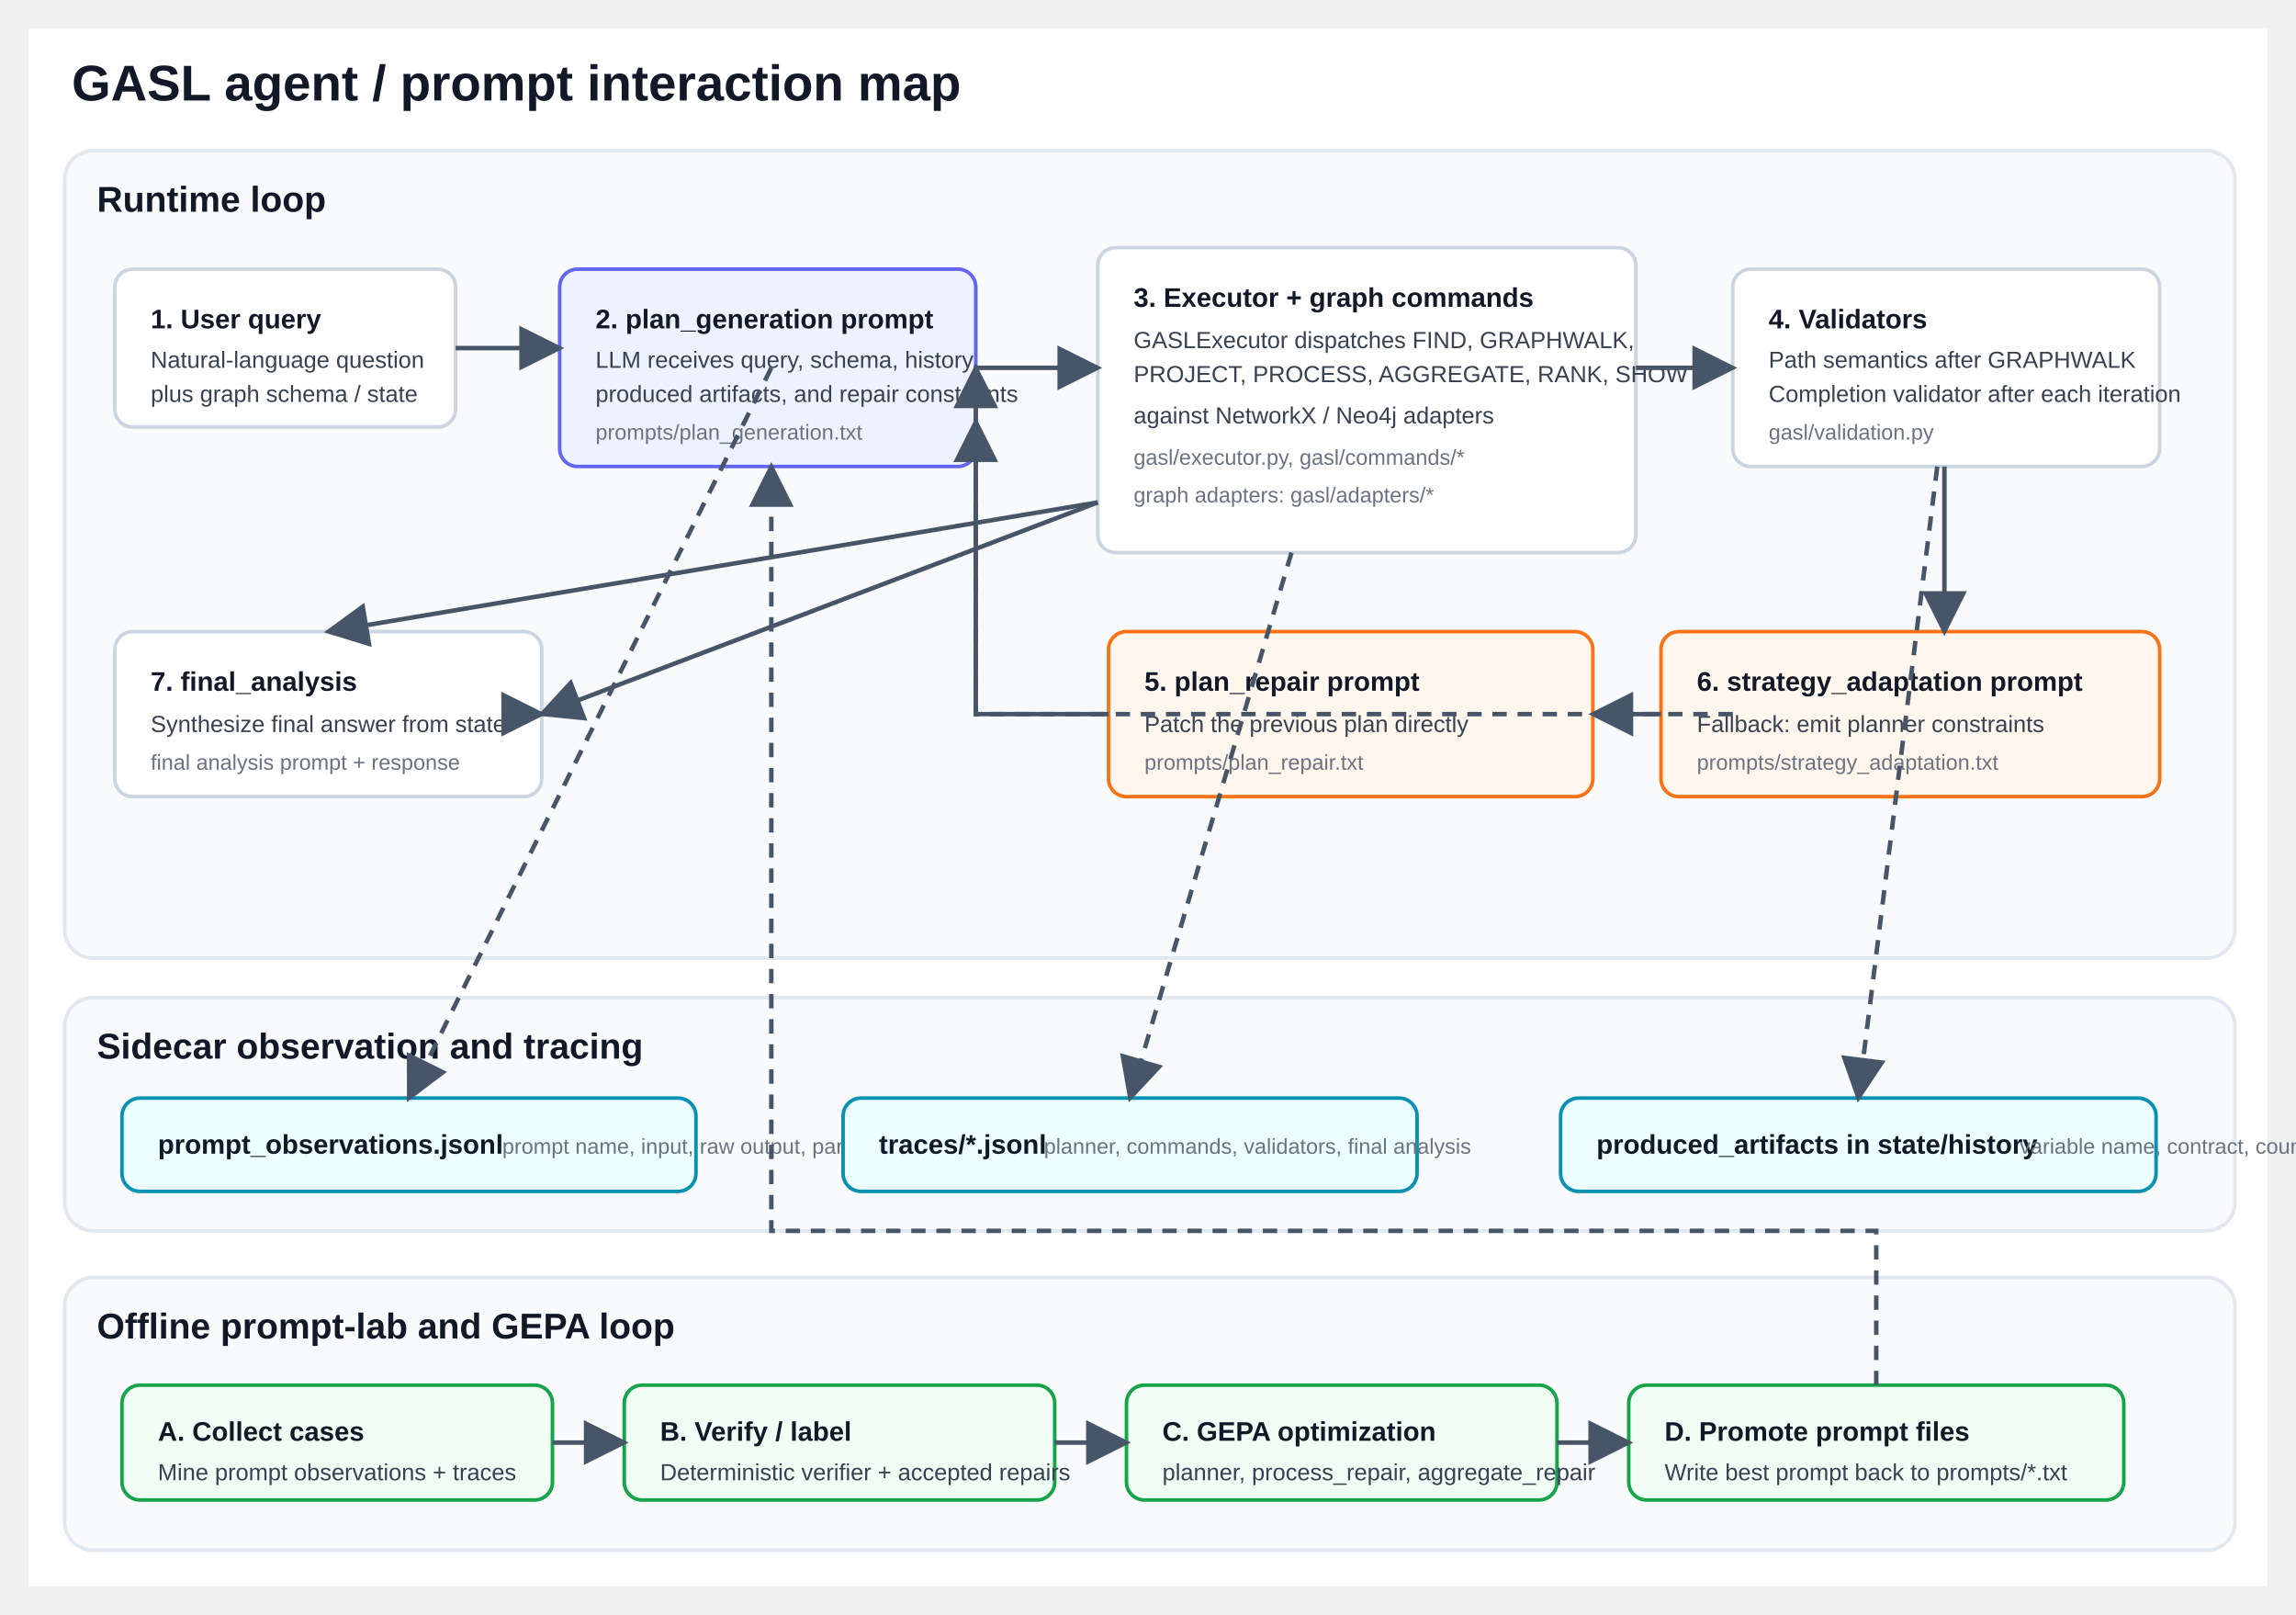
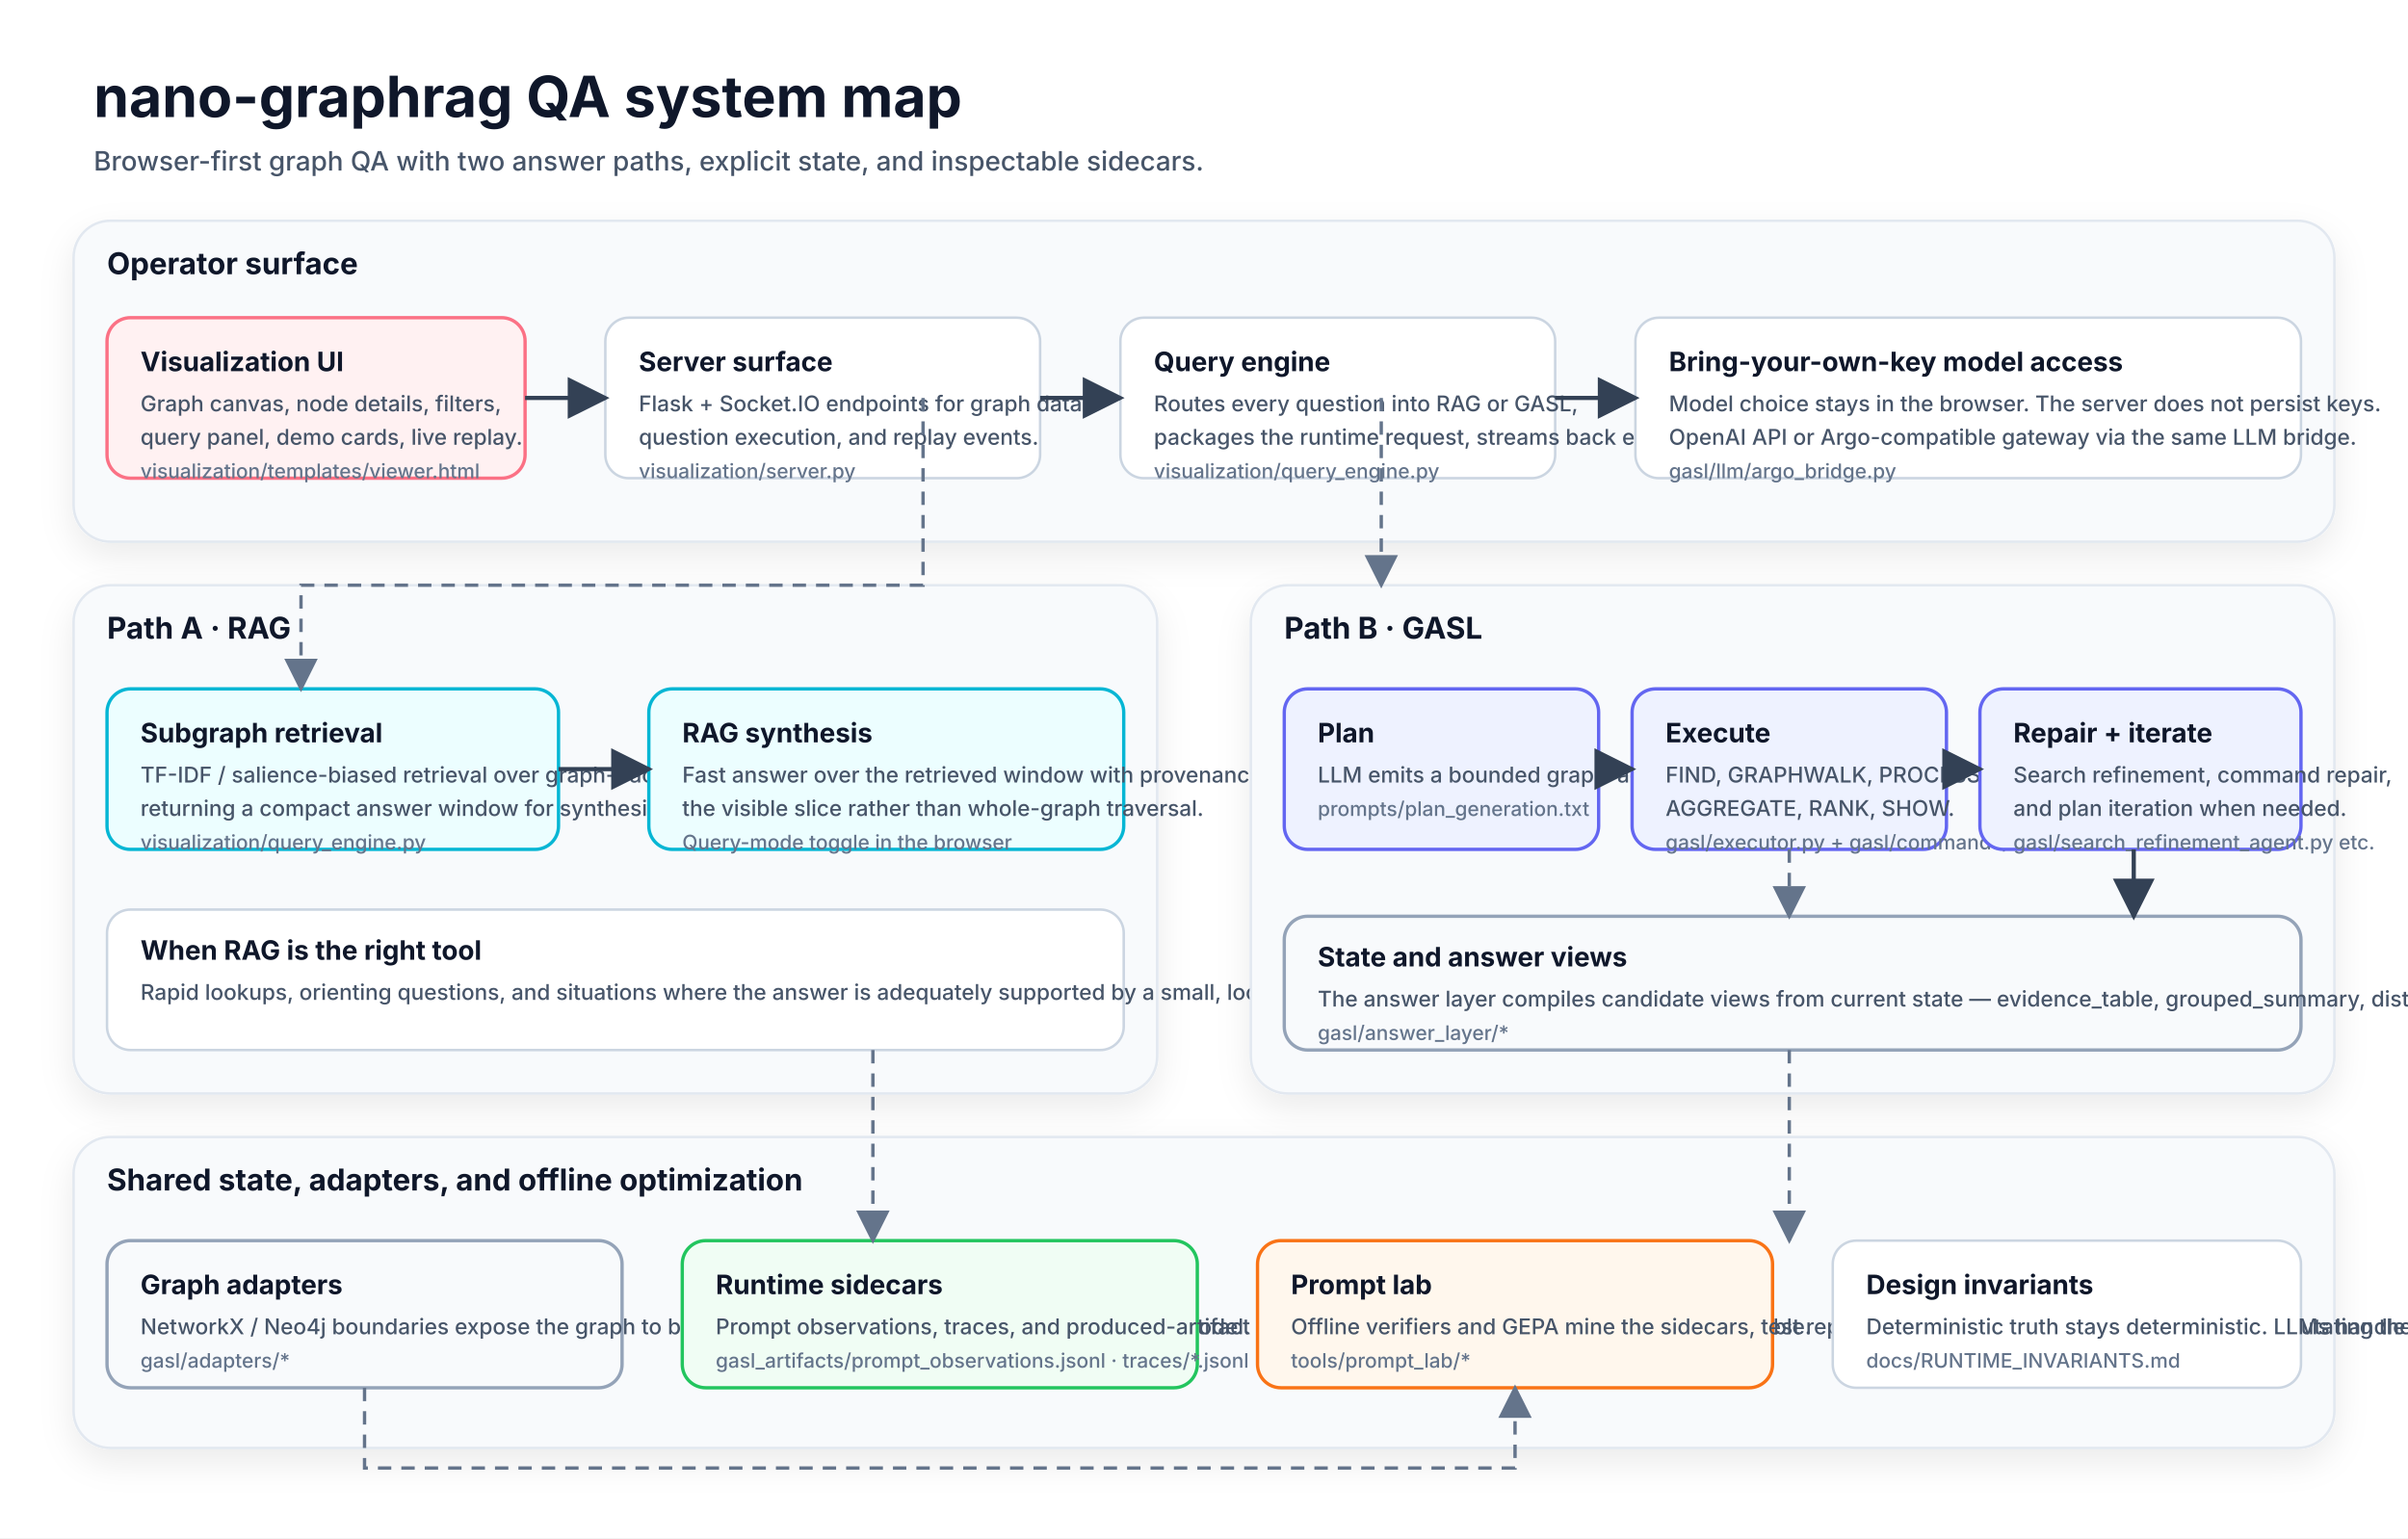
- <svg xmlns="http://www.w3.org/2000/svg" width="1280" height="900" viewBox="0 0 1280 900" fill="none">
+ <svg xmlns="http://www.w3.org/2000/svg" width="1440" height="920" viewBox="0 0 1440 920" fill="none">
  <defs>
    <style>
-       .title { font: 700 28px Arial, sans-serif; fill: #111827; }
-       .section { font: 700 20px Arial, sans-serif; fill: #111827; }
-       .label { font: 600 15px Arial, sans-serif; fill: #111827; }
-       .body { font: 400 13px Arial, sans-serif; fill: #374151; }
-       .small { font: 400 12px Arial, sans-serif; fill: #6b7280; }
-       .box { fill: #ffffff; stroke: #cbd5e1; stroke-width: 2; rx: 10; ry: 10; }
-       .group { fill: #f8fafc; stroke: #e2e8f0; stroke-width: 2; rx: 16; ry: 16; }
-       .accent { fill: #eef2ff; stroke: #6366f1; stroke-width: 2; rx: 10; ry: 10; }
-       .repair { fill: #fff7ed; stroke: #f97316; stroke-width: 2; rx: 10; ry: 10; }
-       .sidecar { fill: #ecfeff; stroke: #0891b2; stroke-width: 2; rx: 10; ry: 10; }
-       .offline { fill: #f0fdf4; stroke: #16a34a; stroke-width: 2; rx: 10; ry: 10; }
-       .arrow { stroke: #475569; stroke-width: 2.5; fill: none; marker-end: url(#arrow); }
-       .dashed { stroke-dasharray: 8 6; }
+       .bg { fill: #ffffff; }
+       .title { font: 700 34px Inter, Arial, sans-serif; fill: #0f172a; }
+       .subtitle { font: 500 16px Inter, Arial, sans-serif; fill: #475569; }
+       .lane-title { font: 700 18px Inter, Arial, sans-serif; fill: #0f172a; }
+       .card-title { font: 700 16px Inter, Arial, sans-serif; fill: #0f172a; }
+       .card-body { font: 500 13px Inter, Arial, sans-serif; fill: #475569; }
+       .tiny { font: 500 12px Inter, Arial, sans-serif; fill: #64748b; }
+       .card { fill: #ffffff; stroke: #cbd5e1; stroke-width: 1.5; rx: 14; ry: 14; }
+       .lane { fill: #f8fafc; stroke: #e2e8f0; stroke-width: 1.5; rx: 22; ry: 22; }
+       .accent-ui { fill: #fff1f2; stroke: #fb7185; stroke-width: 2; rx: 14; ry: 14; }
+       .accent-rag { fill: #ecfeff; stroke: #06b6d4; stroke-width: 2; rx: 14; ry: 14; }
+       .accent-gasl { fill: #eef2ff; stroke: #6366f1; stroke-width: 2; rx: 14; ry: 14; }
+       .accent-state { fill: #f8fafc; stroke: #94a3b8; stroke-width: 2; rx: 14; ry: 14; }
+       .accent-log { fill: #f0fdf4; stroke: #22c55e; stroke-width: 2; rx: 14; ry: 14; }
+       .accent-offline { fill: #fff7ed; stroke: #f97316; stroke-width: 2; rx: 14; ry: 14; }
+       .arrow { stroke: #334155; stroke-width: 2.5; fill: none; marker-end: url(#arrow); }
+       .arrow-soft { stroke: #64748b; stroke-width: 2; fill: none; stroke-dasharray: 8 6; marker-end: url(#arrow-soft); }
    </style>
    <marker id="arrow" markerWidth="10" markerHeight="10" refX="9" refY="5" orient="auto" markerUnits="strokeWidth">
-       <path d="M0,0 L10,5 L0,10 z" fill="#475569" />
+       <path d="M0,0 L10,5 L0,10 z" fill="#334155" />
    </marker>
+     <marker id="arrow-soft" markerWidth="10" markerHeight="10" refX="9" refY="5" orient="auto" markerUnits="strokeWidth">
+       <path d="M0,0 L10,5 L0,10 z" fill="#64748b" />
+     </marker>
+     <filter id="shadow" x="-10%" y="-10%" width="120%" height="130%">
+       <feDropShadow dx="0" dy="8" stdDeviation="10" flood-color="#0f172a" flood-opacity="0.08" />
+     </filter>
  </defs>
-   <rect x="16" y="16" width="1248" height="868" fill="#ffffff" />
-   <text x="40" y="56" class="title">GASL agent / prompt interaction map</text>
-   <rect x="36" y="84" width="1210" height="450" class="group" />
-   <text x="54" y="118" class="section">Runtime loop</text>
-   <rect x="64" y="150" width="190" height="88" class="box" />
-   <text x="84" y="183" class="label">1. User query</text>
-   <text x="84" y="205" class="body">Natural-language question</text>
-   <text x="84" y="224" class="body">plus graph schema / state</text>
-   <rect x="312" y="150" width="232" height="110" class="accent" />
-   <text x="332" y="183" class="label">2. plan_generation prompt</text>
-   <text x="332" y="205" class="body">LLM receives query, schema, history,</text>
-   <text x="332" y="224" class="body">produced artifacts, and repair constraints</text>
-   <text x="332" y="245" class="small">prompts/plan_generation.txt</text>
-   <rect x="612" y="138" width="300" height="170" class="box" />
-   <text x="632" y="171" class="label">3. Executor + graph commands</text>
-   <text x="632" y="194" class="body">GASLExecutor dispatches FIND, GRAPHWALK,</text>
-   <text x="632" y="213" class="body">PROJECT, PROCESS, AGGREGATE, RANK, SHOW</text>
-   <text x="632" y="236" class="body">against NetworkX / Neo4j adapters</text>
-   <text x="632" y="259" class="small">gasl/executor.py, gasl/commands/*</text>
-   <text x="632" y="280" class="small">graph adapters: gasl/adapters/*</text>
-   <rect x="966" y="150" width="238" height="110" class="box" />
-   <text x="986" y="183" class="label">4. Validators</text>
-   <text x="986" y="205" class="body">Path semantics after GRAPHWALK</text>
-   <text x="986" y="224" class="body">Completion validator after each iteration</text>
-   <text x="986" y="245" class="small">gasl/validation.py</text>
-   <rect x="618" y="352" width="270" height="92" class="repair" />
-   <text x="638" y="385" class="label">5. plan_repair prompt</text>
-   <text x="638" y="408" class="body">Patch the previous plan directly</text>
-   <text x="638" y="429" class="small">prompts/plan_repair.txt</text>
-   <rect x="926" y="352" width="278" height="92" class="repair" />
-   <text x="946" y="385" class="label">6. strategy_adaptation prompt</text>
-   <text x="946" y="408" class="body">Fallback: emit planner constraints</text>
-   <text x="946" y="429" class="small">prompts/strategy_adaptation.txt</text>
-   <rect x="64" y="352" width="238" height="92" class="box" />
-   <text x="84" y="385" class="label">7. final_analysis</text>
-   <text x="84" y="408" class="body">Synthesize final answer from state</text>
-   <text x="84" y="429" class="small">final analysis prompt + response</text>
-   <path d="M254 194 L312 194" class="arrow" />
-   <path d="M544 205 L612 205" class="arrow" />
-   <path d="M912 205 L966 205" class="arrow" />
-   <path d="M1084 260 L1084 352" class="arrow" />
-   <path d="M926 398 L888 398 L888 398" class="arrow" />
-   <path d="M618 398 L544 398 L544 205" class="arrow" />
-   <path d="M966 398 L544 398 L544 235" class="arrow dashed" />
-   <path d="M612 280 L302 398 L302 398" class="arrow" />
-   <path d="M302 398 L302 398 L302 398" class="arrow" />
-   <path d="M612 280 L183 352" class="arrow" />
-   <rect x="36" y="556" width="1210" height="130" class="group" />
-   <text x="54" y="590" class="section">Sidecar observation and tracing</text>
-   <rect x="68" y="612" width="320" height="52" class="sidecar" />
-   <text x="88" y="643" class="label">prompt_observations.jsonl</text>
-   <text x="280" y="643" class="small">prompt name, input, raw output, parsed output</text>
-   <rect x="470" y="612" width="320" height="52" class="sidecar" />
-   <text x="490" y="643" class="label">traces/*.jsonl</text>
-   <text x="582" y="643" class="small">planner, commands, validators, final analysis</text>
-   <rect x="870" y="612" width="332" height="52" class="sidecar" />
-   <text x="890" y="643" class="label">produced_artifacts in state/history</text>
-   <text x="1126" y="643" class="small">variable name, contract, counts, grain</text>
-   <path d="M430 205 L228 612" class="arrow dashed" />
-   <path d="M720 308 L630 612" class="arrow dashed" />
-   <path d="M1080 260 L1036 612" class="arrow dashed" />
-   <rect x="36" y="712" width="1210" height="152" class="group" />
-   <text x="54" y="746" class="section">Offline prompt-lab and GEPA loop</text>
-   <rect x="68" y="772" width="240" height="64" class="offline" />
-   <text x="88" y="803" class="label">A. Collect cases</text>
-   <text x="88" y="825" class="body">Mine prompt observations + traces</text>
-   <rect x="348" y="772" width="240" height="64" class="offline" />
-   <text x="368" y="803" class="label">B. Verify / label</text>
-   <text x="368" y="825" class="body">Deterministic verifier + accepted repairs</text>
-   <rect x="628" y="772" width="240" height="64" class="offline" />
-   <text x="648" y="803" class="label">C. GEPA optimization</text>
-   <text x="648" y="825" class="body">planner, process_repair, aggregate_repair</text>
-   <rect x="908" y="772" width="276" height="64" class="offline" />
-   <text x="928" y="803" class="label">D. Promote prompt files</text>
-   <text x="928" y="825" class="body">Write best prompt back to prompts/*.txt</text>
-   <path d="M308 804 L348 804" class="arrow" />
-   <path d="M588 804 L628 804" class="arrow" />
-   <path d="M868 804 L908 804" class="arrow" />
-   <path d="M1046 772 L1046 686 L430 686 L430 260" class="arrow dashed" />
+   <rect class="bg" x="0" y="0" width="1440" height="920" />
+   <text x="56" y="70" class="title">nano-graphrag QA system map</text>
+   <text x="56" y="102" class="subtitle">Browser-first graph QA with two answer paths, explicit state, and inspectable sidecars.</text>
+   <rect class="lane" x="44" y="132" width="1352" height="192" filter="url(#shadow)" />
+   <text x="64" y="164" class="lane-title">Operator surface</text>
+   <rect class="accent-ui" x="64" y="190" width="250" height="96" />
+   <text x="84" y="222" class="card-title">Visualization UI</text>
+   <text x="84" y="246" class="card-body">Graph canvas, node details, filters,</text>
+   <text x="84" y="266" class="card-body">query panel, demo cards, live replay.</text>
+   <text x="84" y="286" class="tiny">visualization/templates/viewer.html</text>
+   <rect class="card" x="362" y="190" width="260" height="96" />
+   <text x="382" y="222" class="card-title">Server surface</text>
+   <text x="382" y="246" class="card-body">Flask + Socket.IO endpoints for graph data,</text>
+   <text x="382" y="266" class="card-body">question execution, and replay events.</text>
+   <text x="382" y="286" class="tiny">visualization/server.py</text>
+   <rect class="card" x="670" y="190" width="260" height="96" />
+   <text x="690" y="222" class="card-title">Query engine</text>
+   <text x="690" y="246" class="card-body">Routes every question into RAG or GASL,</text>
+   <text x="690" y="266" class="card-body">packages the runtime request, streams back events.</text>
+   <text x="690" y="286" class="tiny">visualization/query_engine.py</text>
+   <rect class="card" x="978" y="190" width="398" height="96" />
+   <text x="998" y="222" class="card-title">Bring-your-own-key model access</text>
+   <text x="998" y="246" class="card-body">Model choice stays in the browser. The server does not persist keys.</text>
+   <text x="998" y="266" class="card-body">OpenAI API or Argo-compatible gateway via the same LLM bridge.</text>
+   <text x="998" y="286" class="tiny">gasl/llm/argo_bridge.py</text>
+   <path class="arrow" d="M314 238 L362 238" />
+   <path class="arrow" d="M622 238 L670 238" />
+   <path class="arrow" d="M930 238 L978 238" />
+   <rect class="lane" x="44" y="350" width="648" height="304" filter="url(#shadow)" />
+   <text x="64" y="382" class="lane-title">Path A · RAG</text>
+   <rect class="accent-rag" x="64" y="412" width="270" height="96" />
+   <text x="84" y="444" class="card-title">Subgraph retrieval</text>
+   <text x="84" y="468" class="card-body">TF-IDF / salience-biased retrieval over graph-backed text,</text>
+   <text x="84" y="488" class="card-body">returning a compact answer window for synthesis.</text>
+   <text x="84" y="508" class="tiny">visualization/query_engine.py</text>
+   <rect class="accent-rag" x="388" y="412" width="284" height="96" />
+   <text x="408" y="444" class="card-title">RAG synthesis</text>
+   <text x="408" y="468" class="card-body">Fast answer over the retrieved window with provenance from</text>
+   <text x="408" y="488" class="card-body">the visible slice rather than whole-graph traversal.</text>
+   <text x="408" y="508" class="tiny">Query-mode toggle in the browser</text>
+   <rect class="card" x="64" y="544" width="608" height="84" />
+   <text x="84" y="574" class="card-title">When RAG is the right tool</text>
+   <text x="84" y="598" class="card-body">Rapid lookups, orienting questions, and situations where the answer is adequately supported by a small, local retrieval window.</text>
+   <path class="arrow" d="M334 460 L388 460" />
+   <rect class="lane" x="748" y="350" width="648" height="304" filter="url(#shadow)" />
+   <text x="768" y="382" class="lane-title">Path B · GASL</text>
+   <rect class="accent-gasl" x="768" y="412" width="188" height="96" />
+   <text x="788" y="444" class="card-title">Plan</text>
+   <text x="788" y="468" class="card-body">LLM emits a bounded graph-action plan.</text>
+   <text x="788" y="488" class="tiny">prompts/plan_generation.txt</text>
+   <rect class="accent-gasl" x="976" y="412" width="188" height="96" />
+   <text x="996" y="444" class="card-title">Execute</text>
+   <text x="996" y="468" class="card-body">FIND, GRAPHWALK, PROCESS,</text>
+   <text x="996" y="488" class="card-body">AGGREGATE, RANK, SHOW.</text>
+   <text x="996" y="508" class="tiny">gasl/executor.py + gasl/commands/*</text>
+   <rect class="accent-gasl" x="1184" y="412" width="192" height="96" />
+   <text x="1204" y="444" class="card-title">Repair + iterate</text>
+   <text x="1204" y="468" class="card-body">Search refinement, command repair,</text>
+   <text x="1204" y="488" class="card-body">and plan iteration when needed.</text>
+   <text x="1204" y="508" class="tiny">gasl/search_refinement_agent.py etc.</text>
+   <rect class="accent-state" x="768" y="548" width="608" height="80" />
+   <text x="788" y="578" class="card-title">State and answer views</text>
+   <text x="788" y="602" class="card-body">The answer layer compiles candidate views from current state — evidence_table, grouped_summary, distribution, comparison, frontier, ranking, provenance — then selects the best structurally valid framing.</text>
+   <text x="788" y="622" class="tiny">gasl/answer_layer/*</text>
+   <path class="arrow" d="M956 460 L976 460" />
+   <path class="arrow" d="M1164 460 L1184 460" />
+   <path class="arrow" d="M1276 508 L1276 548" />
+   <path class="arrow-soft" d="M1070 508 L1070 548" />
+   <rect class="lane" x="44" y="680" width="1352" height="186" filter="url(#shadow)" />
+   <text x="64" y="712" class="lane-title">Shared state, adapters, and offline optimization</text>
+   <rect class="accent-state" x="64" y="742" width="308" height="88" />
+   <text x="84" y="774" class="card-title">Graph adapters</text>
+   <text x="84" y="798" class="card-body">NetworkX / Neo4j boundaries expose the graph to both query paths with a canonical internal object model.</text>
+   <text x="84" y="818" class="tiny">gasl/adapters/*</text>
+   <rect class="accent-log" x="408" y="742" width="308" height="88" />
+   <text x="428" y="774" class="card-title">Runtime sidecars</text>
+   <text x="428" y="798" class="card-body">Prompt observations, traces, and produced-artifact metadata make every run inspectable and replayable.</text>
+   <text x="428" y="818" class="tiny">gasl_artifacts/prompt_observations.jsonl · traces/*.jsonl</text>
+   <rect class="accent-offline" x="752" y="742" width="308" height="88" />
+   <text x="772" y="774" class="card-title">Prompt lab</text>
+   <text x="772" y="798" class="card-body">Offline verifiers and GEPA mine the sidecars, test repairs, and promote prompt updates without mutating the live query path.</text>
+   <text x="772" y="818" class="tiny">tools/prompt_lab/*</text>
+   <rect class="card" x="1096" y="742" width="280" height="88" />
+   <text x="1116" y="774" class="card-title">Design invariants</text>
+   <text x="1116" y="798" class="card-body">Deterministic truth stays deterministic. LLMs handle gray areas, not post-hoc truth rewriting.</text>
+   <text x="1116" y="818" class="tiny">docs/RUNTIME_INVARIANTS.md</text>
+   <path class="arrow-soft" d="M826 238 L826 350" />
+   <path class="arrow-soft" d="M552 238 L552 350 L180 350 L180 412" />
+   <path class="arrow-soft" d="M1070 628 L1070 742" />
+   <path class="arrow-soft" d="M522 628 L522 742" />
+   <path class="arrow-soft" d="M218 830 L218 878 L906 878 L906 830" />
</svg>
